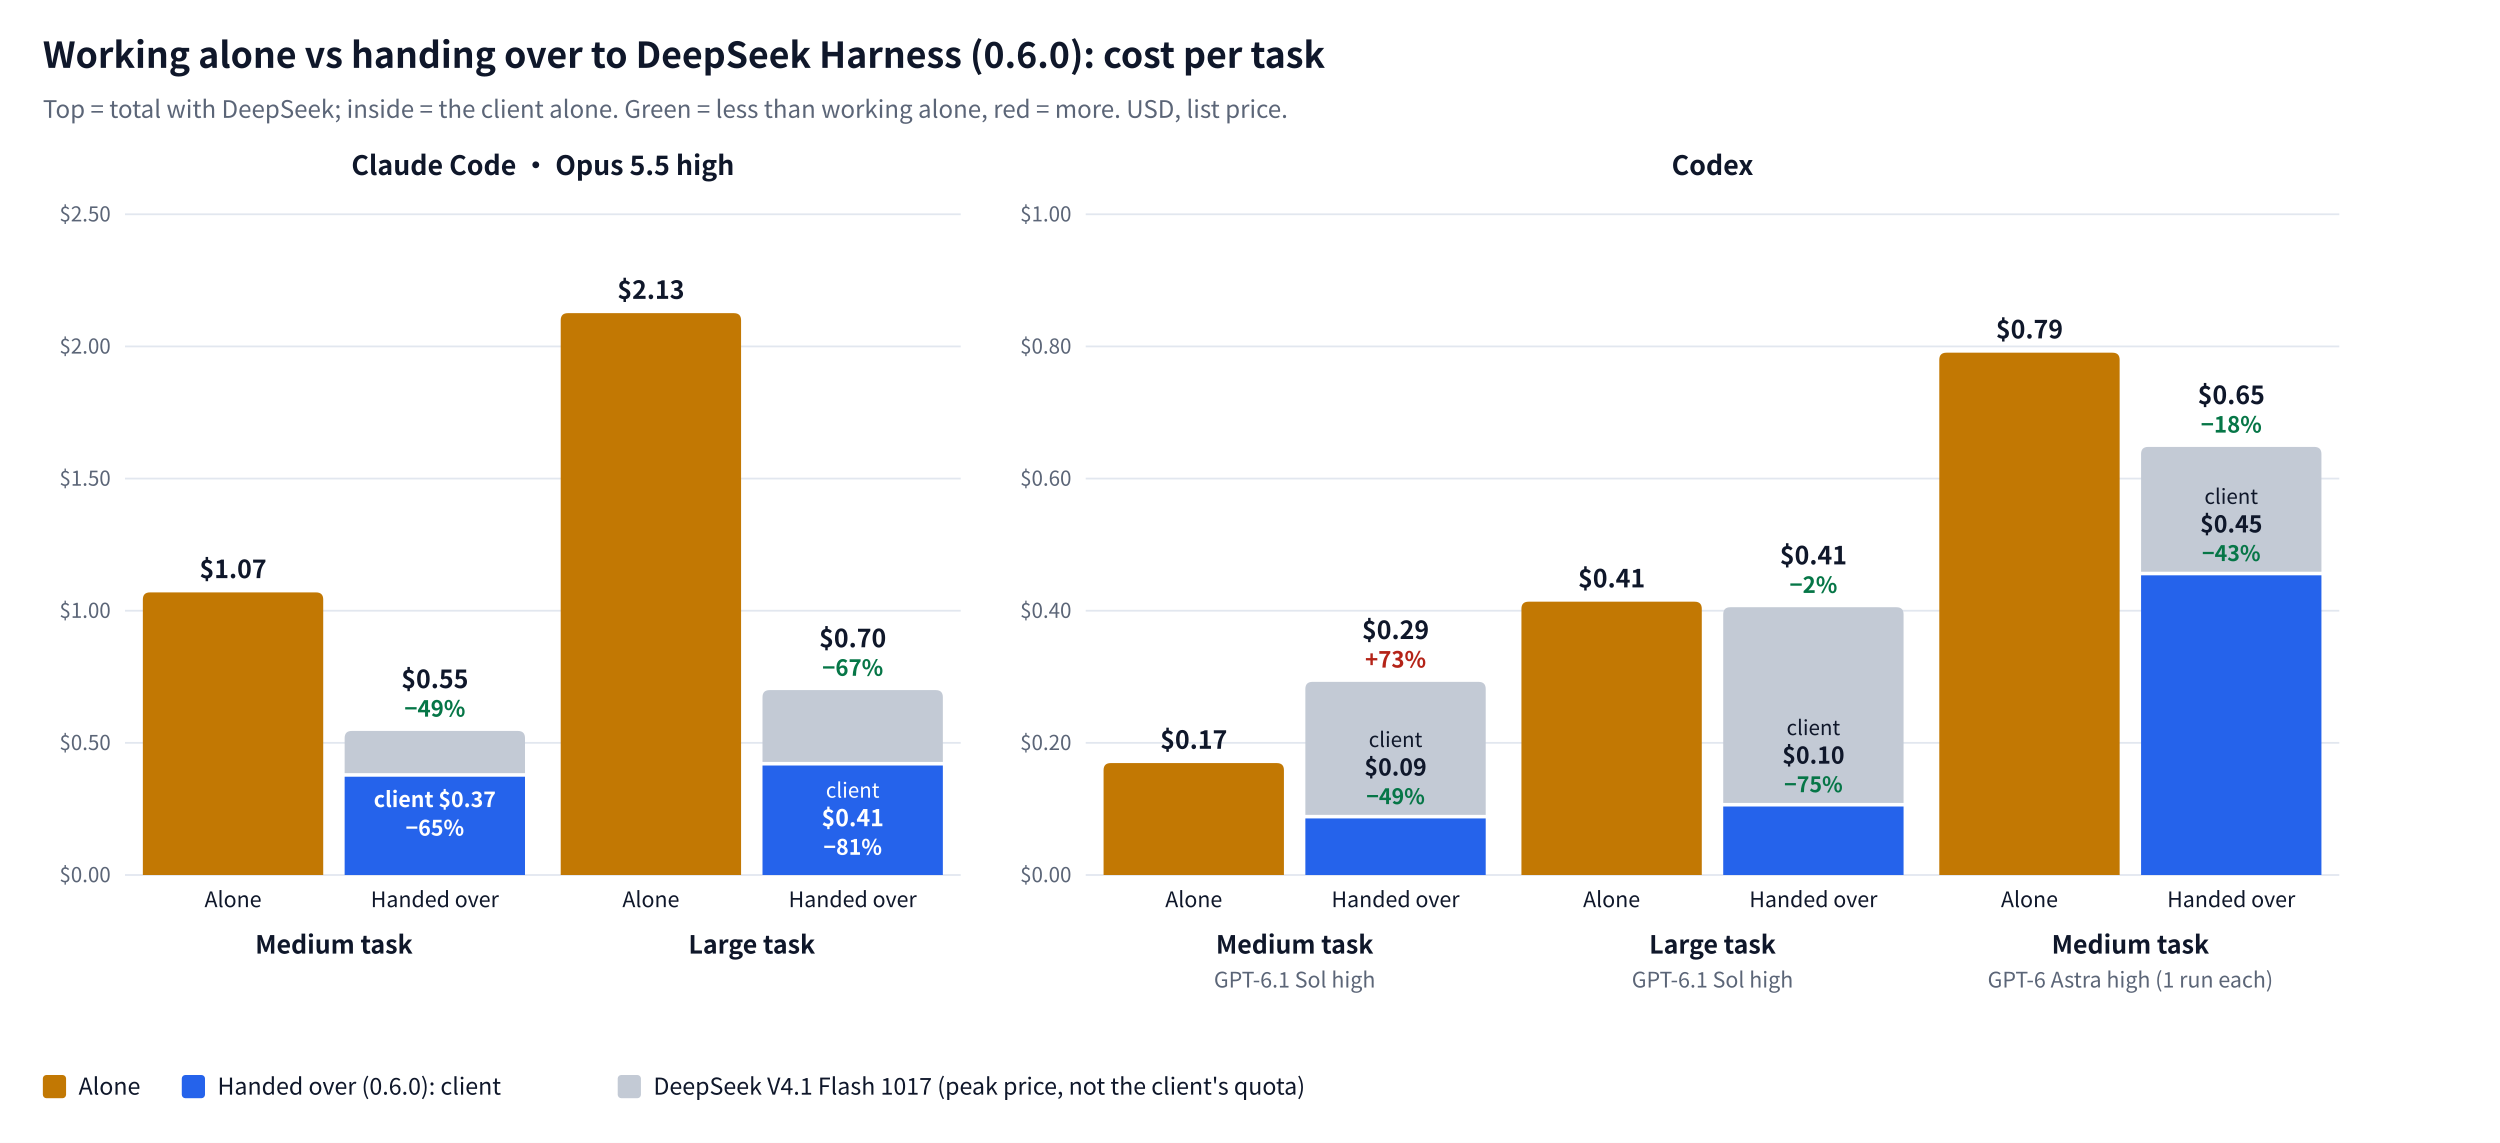
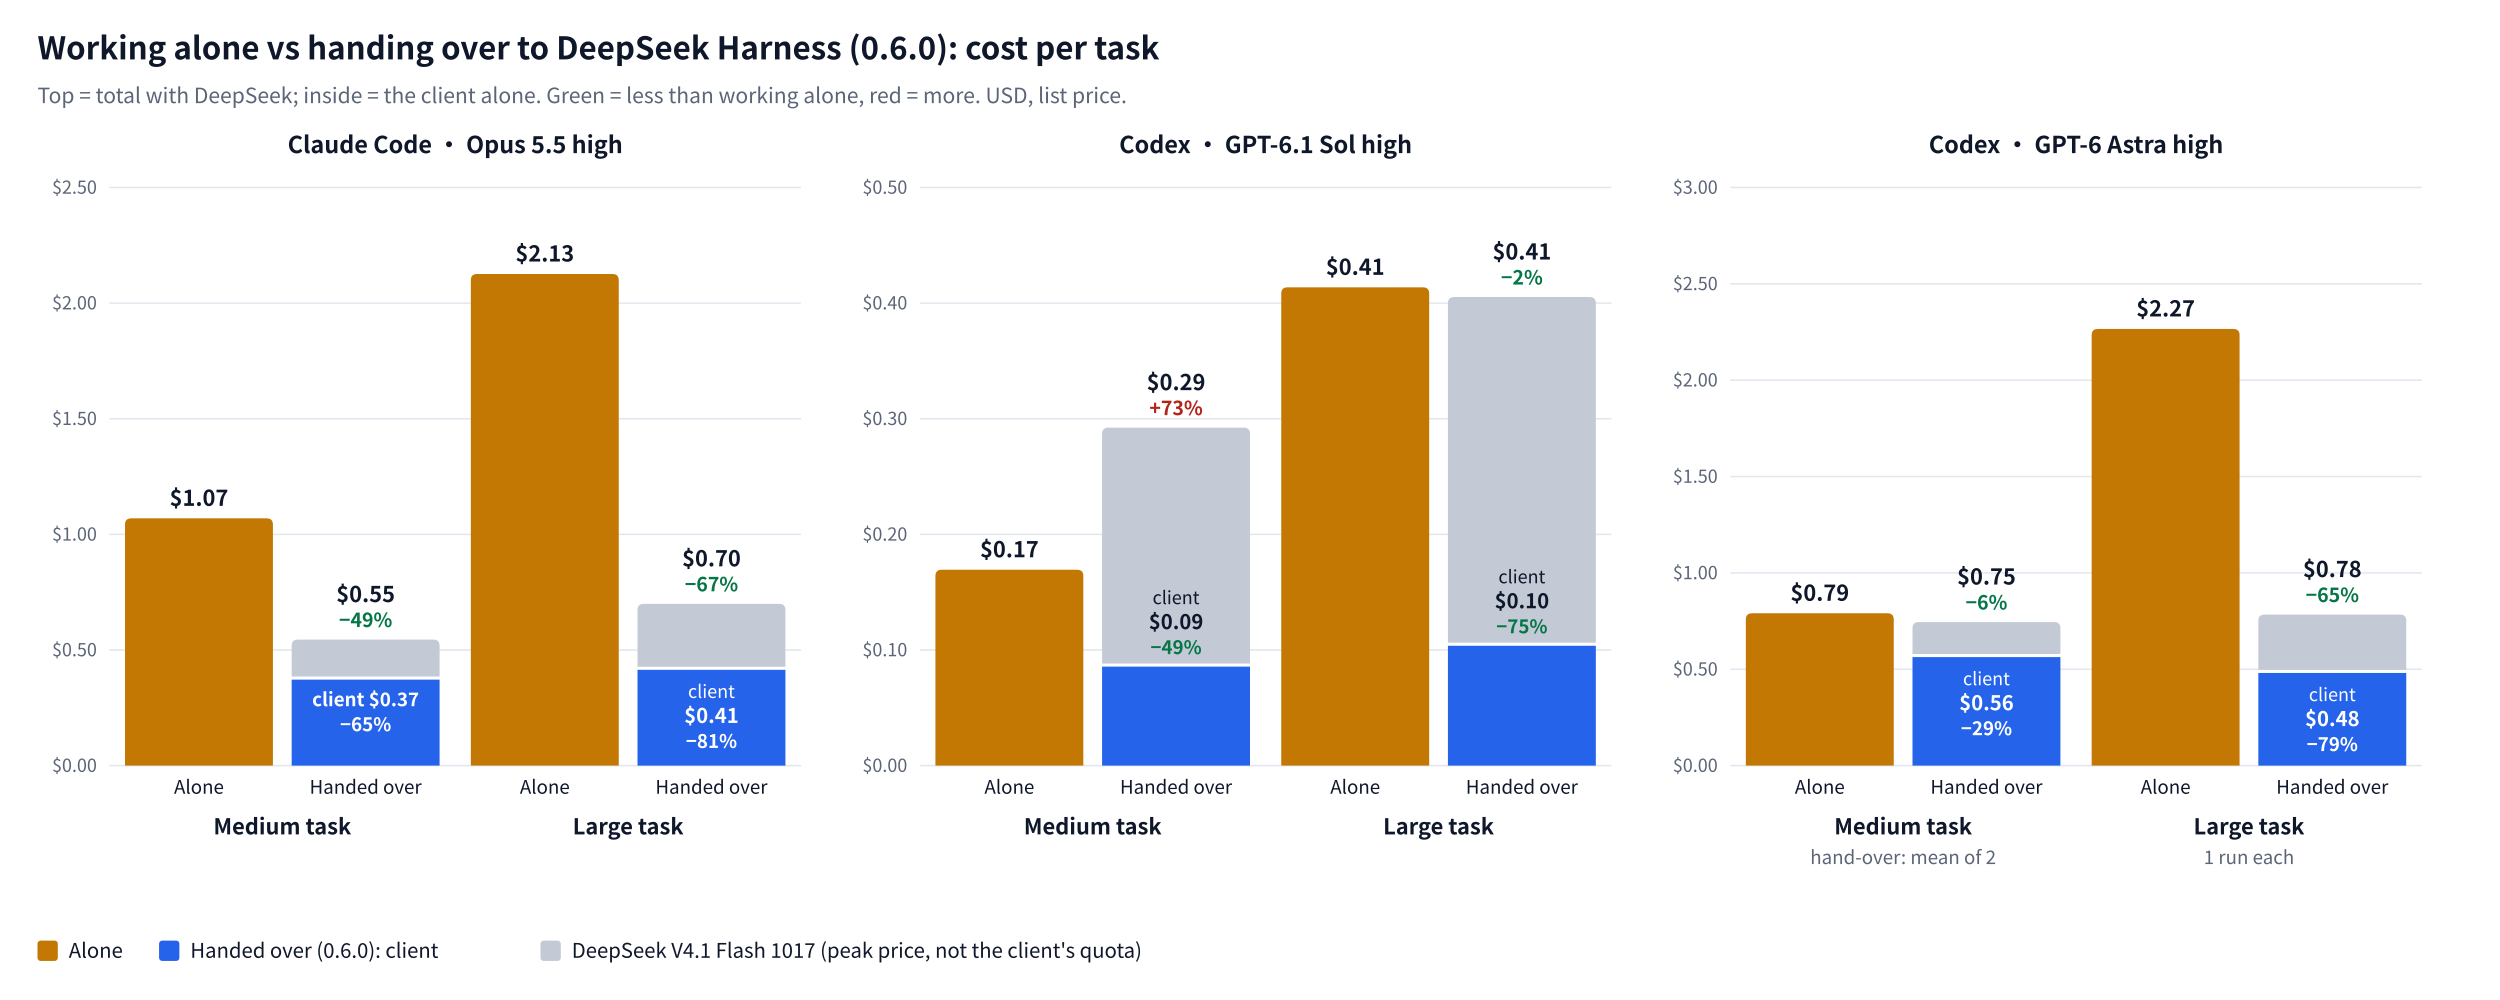
- <svg xmlns="http://www.w3.org/2000/svg" width="1400" height="640" viewBox="0 0 1400 640" font-family="-apple-system, 'Segoe UI', 'PingFang SC', 'Noto Sans CJK SC', Helvetica, Arial, sans-serif">
-   <rect width="1400" height="640" fill="#FFFFFF" />
+ <svg xmlns="http://www.w3.org/2000/svg" width="1600" height="640" viewBox="0 0 1600 640" font-family="-apple-system, 'Segoe UI', 'PingFang SC', 'Noto Sans CJK SC', Helvetica, Arial, sans-serif">
+   <rect width="1600" height="640" fill="#FFFFFF" />
  <text x="24" y="38" font-size="20" font-weight="600" fill="#0F172A">Working alone vs handing over to DeepSeek Harness (0.6.0): cost per task</text>
  <text x="24" y="66" font-size="13.5" fill="#5B6577">Top = total with DeepSeek; inside = the client alone. Green = less than working alone, red = more. USD, list price.</text>
-   <text x="304" y="98" font-size="15" font-weight="600" fill="#0F172A" text-anchor="middle">Claude Code · Opus 5.5 high</text>
-   <line x1="70" x2="538" y1="490" y2="490" stroke="#E2E7EF" />
+   <text x="291.333" y="98" font-size="15" font-weight="600" fill="#0F172A" text-anchor="middle">Claude Code · Opus 5.5 high</text>
+   <line x1="70" x2="512.667" y1="490" y2="490" stroke="#E2E7EF" />
  <text x="62" y="494" font-size="11.5" fill="#5B6577" text-anchor="end">$0.00</text>
-   <line x1="70" x2="538" y1="416" y2="416" stroke="#E2E7EF" />
+   <line x1="70" x2="512.667" y1="416" y2="416" stroke="#E2E7EF" />
  <text x="62" y="420" font-size="11.5" fill="#5B6577" text-anchor="end">$0.50</text>
-   <line x1="70" x2="538" y1="342" y2="342" stroke="#E2E7EF" />
+   <line x1="70" x2="512.667" y1="342" y2="342" stroke="#E2E7EF" />
  <text x="62" y="346" font-size="11.5" fill="#5B6577" text-anchor="end">$1.00</text>
-   <line x1="70" x2="538" y1="268" y2="268" stroke="#E2E7EF" />
+   <line x1="70" x2="512.667" y1="268" y2="268" stroke="#E2E7EF" />
  <text x="62" y="272" font-size="11.5" fill="#5B6577" text-anchor="end">$1.50</text>
-   <line x1="70" x2="538" y1="194" y2="194" stroke="#E2E7EF" />
+   <line x1="70" x2="512.667" y1="194" y2="194" stroke="#E2E7EF" />
  <text x="62" y="198" font-size="11.5" fill="#5B6577" text-anchor="end">$2.00</text>
-   <line x1="70" x2="538" y1="120" y2="120" stroke="#E2E7EF" />
+   <line x1="70" x2="512.667" y1="120" y2="120" stroke="#E2E7EF" />
  <text x="62" y="124" font-size="11.5" fill="#5B6577" text-anchor="end">$2.50</text>
-   <path d="M80,490 V335.744 Q80,331.744 84,331.744 H177 Q181,331.744 181,335.744 V490 Z" fill="#C27803" />
-   <text x="130.5" y="323.744" font-size="14" font-weight="600" fill="#0F172A" text-anchor="middle">$1.07</text>
-   <rect x="193" y="434.964" width="101" height="55.036" fill="#2563EB" />
-   <path d="M193,432.964 V413.328 Q193,409.328 197,409.328 H290 Q294,409.328 294,413.328 V432.964 Z" fill="#C3CAD5" />
-   <text x="243.5" y="385.328" font-size="14" font-weight="600" fill="#0F172A" text-anchor="middle">$0.55</text>
-   <text x="243.5" y="401.328" font-size="12.5" font-weight="600" fill="#067647" text-anchor="middle">−49%</text>
-   <text x="243.5" y="451.964" font-size="12" font-weight="600" fill="#FFFFFF" text-anchor="middle">client $0.37</text>
-   <text x="243.5" y="467.964" font-size="12" font-weight="700" fill="#FFFFFF" text-anchor="middle">−65%</text>
-   <text x="130.5" y="508" font-size="12" fill="#0F172A" text-anchor="middle">Alone</text>
-   <text x="243.5" y="508" font-size="12" fill="#0F172A" text-anchor="middle">Handed over</text>
-   <text x="187" y="534" font-size="14" font-weight="600" fill="#0F172A" text-anchor="middle">Medium task</text>
-   <path d="M314,490 V179.367 Q314,175.367 318,175.367 H411 Q415,175.367 415,179.367 V490 Z" fill="#C27803" />
-   <text x="364.5" y="167.367" font-size="14" font-weight="600" fill="#0F172A" text-anchor="middle">$2.13</text>
-   <rect x="427" y="428.689" width="101" height="61.311" fill="#2563EB" />
-   <path d="M427,426.689 V390.454 Q427,386.454 431,386.454 H524 Q528,386.454 528,390.454 V426.689 Z" fill="#C3CAD5" />
-   <text x="477.5" y="362.454" font-size="14" font-weight="600" fill="#0F172A" text-anchor="middle">$0.70</text>
-   <text x="477.5" y="378.454" font-size="12.5" font-weight="600" fill="#067647" text-anchor="middle">−67%</text>
-   <text x="477.5" y="446.689" font-size="11.5" fill="#FFFFFF" text-anchor="middle">client</text>
-   <text x="477.5" y="462.689" font-size="13" font-weight="600" fill="#FFFFFF" text-anchor="middle">$0.41</text>
-   <text x="477.5" y="478.689" font-size="12" font-weight="700" fill="#FFFFFF" text-anchor="middle">−81%</text>
-   <text x="364.5" y="508" font-size="12" fill="#0F172A" text-anchor="middle">Alone</text>
-   <text x="477.5" y="508" font-size="12" fill="#0F172A" text-anchor="middle">Handed over</text>
-   <text x="421" y="534" font-size="14" font-weight="600" fill="#0F172A" text-anchor="middle">Large task</text>
-   <text x="959" y="98" font-size="15" font-weight="600" fill="#0F172A" text-anchor="middle">Codex</text>
-   <line x1="608" x2="1310" y1="490" y2="490" stroke="#E2E7EF" />
-   <text x="600" y="494" font-size="11.5" fill="#5B6577" text-anchor="end">$0.00</text>
-   <line x1="608" x2="1310" y1="416" y2="416" stroke="#E2E7EF" />
-   <text x="600" y="420" font-size="11.5" fill="#5B6577" text-anchor="end">$0.20</text>
-   <line x1="608" x2="1310" y1="342" y2="342" stroke="#E2E7EF" />
-   <text x="600" y="346" font-size="11.5" fill="#5B6577" text-anchor="end">$0.40</text>
-   <line x1="608" x2="1310" y1="268" y2="268" stroke="#E2E7EF" />
-   <text x="600" y="272" font-size="11.5" fill="#5B6577" text-anchor="end">$0.60</text>
-   <line x1="608" x2="1310" y1="194" y2="194" stroke="#E2E7EF" />
-   <text x="600" y="198" font-size="11.5" fill="#5B6577" text-anchor="end">$0.80</text>
-   <line x1="608" x2="1310" y1="120" y2="120" stroke="#E2E7EF" />
-   <text x="600" y="124" font-size="11.5" fill="#5B6577" text-anchor="end">$1.00</text>
-   <path d="M618,490 V431.323 Q618,427.323 622,427.323 H715 Q719,427.323 719,431.323 V490 Z" fill="#C27803" />
-   <text x="668.5" y="419.323" font-size="14" font-weight="600" fill="#0F172A" text-anchor="middle">$0.17</text>
-   <rect x="731" y="458.32" width="101" height="31.68" fill="#2563EB" />
-   <path d="M731,456.32 V385.846 Q731,381.846 735,381.846 H828 Q832,381.846 832,385.846 V456.32 Z" fill="#C3CAD5" />
-   <text x="781.5" y="357.846" font-size="14" font-weight="600" fill="#0F172A" text-anchor="middle">$0.29</text>
-   <text x="781.5" y="373.846" font-size="12.5" font-weight="600" fill="#B42318" text-anchor="middle">+73%</text>
-   <text x="781.5" y="418.32" font-size="11.5" fill="#0F172A" text-anchor="middle">client</text>
-   <text x="781.5" y="434.32" font-size="13" font-weight="600" fill="#0F172A" text-anchor="middle">$0.09</text>
-   <text x="781.5" y="450.32" font-size="12" font-weight="700" fill="#067647" text-anchor="middle">−49%</text>
-   <text x="668.5" y="508" font-size="12" fill="#0F172A" text-anchor="middle">Alone</text>
-   <text x="781.5" y="508" font-size="12" fill="#0F172A" text-anchor="middle">Handed over</text>
-   <text x="725" y="534" font-size="14" font-weight="600" fill="#0F172A" text-anchor="middle">Medium task</text>
-   <text x="725" y="553" font-size="12" fill="#5B6577" text-anchor="middle">GPT-6.1 Sol high</text>
-   <path d="M852,490 V340.95 Q852,336.95 856,336.95 H949 Q953,336.95 953,340.95 V490 Z" fill="#C27803" />
-   <text x="902.5" y="328.95" font-size="14" font-weight="600" fill="#0F172A" text-anchor="middle">$0.41</text>
-   <rect x="965" y="451.647" width="101" height="38.353" fill="#2563EB" />
-   <path d="M965,449.647 V344.048 Q965,340.048 969,340.048 H1062 Q1066,340.048 1066,344.048 V449.647 Z" fill="#C3CAD5" />
-   <text x="1015.5" y="316.048" font-size="14" font-weight="600" fill="#0F172A" text-anchor="middle">$0.41</text>
-   <text x="1015.5" y="332.048" font-size="12.5" font-weight="600" fill="#067647" text-anchor="middle">−2%</text>
-   <text x="1015.5" y="411.647" font-size="11.5" fill="#0F172A" text-anchor="middle">client</text>
-   <text x="1015.5" y="427.647" font-size="13" font-weight="600" fill="#0F172A" text-anchor="middle">$0.10</text>
-   <text x="1015.5" y="443.647" font-size="12" font-weight="700" fill="#067647" text-anchor="middle">−75%</text>
-   <text x="902.5" y="508" font-size="12" fill="#0F172A" text-anchor="middle">Alone</text>
-   <text x="1015.5" y="508" font-size="12" fill="#0F172A" text-anchor="middle">Handed over</text>
-   <text x="959" y="534" font-size="14" font-weight="600" fill="#0F172A" text-anchor="middle">Large task</text>
-   <text x="959" y="553" font-size="12" fill="#5B6577" text-anchor="middle">GPT-6.1 Sol high</text>
-   <path d="M1086,490 V201.511 Q1086,197.511 1090,197.511 H1183 Q1187,197.511 1187,201.511 V490 Z" fill="#C27803" />
-   <text x="1136.5" y="189.511" font-size="14" font-weight="600" fill="#0F172A" text-anchor="middle">$0.79</text>
-   <rect x="1199" y="322.178" width="101" height="167.822" fill="#2563EB" />
-   <path d="M1199,320.178 V254.271 Q1199,250.271 1203,250.271 H1296 Q1300,250.271 1300,254.271 V320.178 Z" fill="#C3CAD5" />
-   <text x="1249.5" y="226.271" font-size="14" font-weight="600" fill="#0F172A" text-anchor="middle">$0.65</text>
-   <text x="1249.5" y="242.271" font-size="12.5" font-weight="600" fill="#067647" text-anchor="middle">−18%</text>
-   <text x="1249.5" y="282.178" font-size="11.5" fill="#0F172A" text-anchor="middle">client</text>
-   <text x="1249.5" y="298.178" font-size="13" font-weight="600" fill="#0F172A" text-anchor="middle">$0.45</text>
-   <text x="1249.5" y="314.178" font-size="12" font-weight="700" fill="#067647" text-anchor="middle">−43%</text>
-   <text x="1136.5" y="508" font-size="12" fill="#0F172A" text-anchor="middle">Alone</text>
-   <text x="1249.5" y="508" font-size="12" fill="#0F172A" text-anchor="middle">Handed over</text>
-   <text x="1193" y="534" font-size="14" font-weight="600" fill="#0F172A" text-anchor="middle">Medium task</text>
-   <text x="1193" y="553" font-size="12" fill="#5B6577" text-anchor="middle">GPT-6 Astra high (1 run each)</text>
+   <path d="M80,490 V335.744 Q80,331.744 84,331.744 H170.667 Q174.667,331.744 174.667,335.744 V490 Z" fill="#C27803" />
+   <text x="127.333" y="323.744" font-size="14" font-weight="600" fill="#0F172A" text-anchor="middle">$1.07</text>
+   <rect x="186.667" y="434.964" width="94.667" height="55.036" fill="#2563EB" />
+   <path d="M186.667,432.964 V413.328 Q186.667,409.328 190.667,409.328 H277.333 Q281.333,409.328 281.333,413.328 V432.964 Z" fill="#C3CAD5" />
+   <text x="234" y="385.328" font-size="14" font-weight="600" fill="#0F172A" text-anchor="middle">$0.55</text>
+   <text x="234" y="401.328" font-size="12.5" font-weight="600" fill="#067647" text-anchor="middle">−49%</text>
+   <text x="234" y="451.964" font-size="12" font-weight="600" fill="#FFFFFF" text-anchor="middle">client $0.37</text>
+   <text x="234" y="467.964" font-size="12" font-weight="700" fill="#FFFFFF" text-anchor="middle">−65%</text>
+   <text x="127.333" y="508" font-size="12" fill="#0F172A" text-anchor="middle">Alone</text>
+   <text x="234" y="508" font-size="12" fill="#0F172A" text-anchor="middle">Handed over</text>
+   <text x="180.667" y="534" font-size="14" font-weight="600" fill="#0F172A" text-anchor="middle">Medium task</text>
+   <path d="M301.333,490 V179.367 Q301.333,175.367 305.333,175.367 H392 Q396,175.367 396,179.367 V490 Z" fill="#C27803" />
+   <text x="348.667" y="167.367" font-size="14" font-weight="600" fill="#0F172A" text-anchor="middle">$2.13</text>
+   <rect x="408" y="428.689" width="94.667" height="61.311" fill="#2563EB" />
+   <path d="M408,426.689 V390.454 Q408,386.454 412,386.454 H498.667 Q502.667,386.454 502.667,390.454 V426.689 Z" fill="#C3CAD5" />
+   <text x="455.333" y="362.454" font-size="14" font-weight="600" fill="#0F172A" text-anchor="middle">$0.70</text>
+   <text x="455.333" y="378.454" font-size="12.5" font-weight="600" fill="#067647" text-anchor="middle">−67%</text>
+   <text x="455.333" y="446.689" font-size="11.5" fill="#FFFFFF" text-anchor="middle">client</text>
+   <text x="455.333" y="462.689" font-size="13" font-weight="600" fill="#FFFFFF" text-anchor="middle">$0.41</text>
+   <text x="455.333" y="478.689" font-size="12" font-weight="700" fill="#FFFFFF" text-anchor="middle">−81%</text>
+   <text x="348.667" y="508" font-size="12" fill="#0F172A" text-anchor="middle">Alone</text>
+   <text x="455.333" y="508" font-size="12" fill="#0F172A" text-anchor="middle">Handed over</text>
+   <text x="402" y="534" font-size="14" font-weight="600" fill="#0F172A" text-anchor="middle">Large task</text>
+   <text x="810" y="98" font-size="15" font-weight="600" fill="#0F172A" text-anchor="middle">Codex · GPT-6.1 Sol high</text>
+   <line x1="588.667" x2="1031.333" y1="490" y2="490" stroke="#E2E7EF" />
+   <text x="580.667" y="494" font-size="11.5" fill="#5B6577" text-anchor="end">$0.00</text>
+   <line x1="588.667" x2="1031.333" y1="416" y2="416" stroke="#E2E7EF" />
+   <text x="580.667" y="420" font-size="11.5" fill="#5B6577" text-anchor="end">$0.10</text>
+   <line x1="588.667" x2="1031.333" y1="342" y2="342" stroke="#E2E7EF" />
+   <text x="580.667" y="346" font-size="11.5" fill="#5B6577" text-anchor="end">$0.20</text>
+   <line x1="588.667" x2="1031.333" y1="268" y2="268" stroke="#E2E7EF" />
+   <text x="580.667" y="272" font-size="11.5" fill="#5B6577" text-anchor="end">$0.30</text>
+   <line x1="588.667" x2="1031.333" y1="194" y2="194" stroke="#E2E7EF" />
+   <text x="580.667" y="198" font-size="11.5" fill="#5B6577" text-anchor="end">$0.40</text>
+   <line x1="588.667" x2="1031.333" y1="120" y2="120" stroke="#E2E7EF" />
+   <text x="580.667" y="124" font-size="11.5" fill="#5B6577" text-anchor="end">$0.50</text>
+   <path d="M598.667,490 V368.647 Q598.667,364.647 602.667,364.647 H689.333 Q693.333,364.647 693.333,368.647 V490 Z" fill="#C27803" />
+   <text x="646" y="356.647" font-size="14" font-weight="600" fill="#0F172A" text-anchor="middle">$0.17</text>
+   <rect x="705.333" y="426.64" width="94.667" height="63.36" fill="#2563EB" />
+   <path d="M705.333,424.64 V277.692 Q705.333,273.692 709.333,273.692 H796 Q800,273.692 800,277.692 V424.64 Z" fill="#C3CAD5" />
+   <text x="752.667" y="249.692" font-size="14" font-weight="600" fill="#0F172A" text-anchor="middle">$0.29</text>
+   <text x="752.667" y="265.692" font-size="12.5" font-weight="600" fill="#B42318" text-anchor="middle">+73%</text>
+   <text x="752.667" y="386.64" font-size="11.5" fill="#0F172A" text-anchor="middle">client</text>
+   <text x="752.667" y="402.64" font-size="13" font-weight="600" fill="#0F172A" text-anchor="middle">$0.09</text>
+   <text x="752.667" y="418.64" font-size="12" font-weight="700" fill="#067647" text-anchor="middle">−49%</text>
+   <text x="646" y="508" font-size="12" fill="#0F172A" text-anchor="middle">Alone</text>
+   <text x="752.667" y="508" font-size="12" fill="#0F172A" text-anchor="middle">Handed over</text>
+   <text x="699.333" y="534" font-size="14" font-weight="600" fill="#0F172A" text-anchor="middle">Medium task</text>
+   <path d="M820,490 V187.899 Q820,183.899 824,183.899 H910.667 Q914.667,183.899 914.667,187.899 V490 Z" fill="#C27803" />
+   <text x="867.333" y="175.899" font-size="14" font-weight="600" fill="#0F172A" text-anchor="middle">$0.41</text>
+   <rect x="926.667" y="413.294" width="94.667" height="76.706" fill="#2563EB" />
+   <path d="M926.667,411.294 V194.097 Q926.667,190.097 930.667,190.097 H1017.333 Q1021.333,190.097 1021.333,194.097 V411.294 Z" fill="#C3CAD5" />
+   <text x="974" y="166.097" font-size="14" font-weight="600" fill="#0F172A" text-anchor="middle">$0.41</text>
+   <text x="974" y="182.097" font-size="12.5" font-weight="600" fill="#067647" text-anchor="middle">−2%</text>
+   <text x="974" y="373.294" font-size="11.5" fill="#0F172A" text-anchor="middle">client</text>
+   <text x="974" y="389.294" font-size="13" font-weight="600" fill="#0F172A" text-anchor="middle">$0.10</text>
+   <text x="974" y="405.294" font-size="12" font-weight="700" fill="#067647" text-anchor="middle">−75%</text>
+   <text x="867.333" y="508" font-size="12" fill="#0F172A" text-anchor="middle">Alone</text>
+   <text x="974" y="508" font-size="12" fill="#0F172A" text-anchor="middle">Handed over</text>
+   <text x="920.667" y="534" font-size="14" font-weight="600" fill="#0F172A" text-anchor="middle">Large task</text>
+   <text x="1328.667" y="98" font-size="15" font-weight="600" fill="#0F172A" text-anchor="middle">Codex · GPT-6 Astra high</text>
+   <line x1="1107.333" x2="1550" y1="490" y2="490" stroke="#E2E7EF" />
+   <text x="1099.333" y="494" font-size="11.5" fill="#5B6577" text-anchor="end">$0.00</text>
+   <line x1="1107.333" x2="1550" y1="428.333" y2="428.333" stroke="#E2E7EF" />
+   <text x="1099.333" y="432.333" font-size="11.5" fill="#5B6577" text-anchor="end">$0.50</text>
+   <line x1="1107.333" x2="1550" y1="366.667" y2="366.667" stroke="#E2E7EF" />
+   <text x="1099.333" y="370.667" font-size="11.5" fill="#5B6577" text-anchor="end">$1.00</text>
+   <line x1="1107.333" x2="1550" y1="305" y2="305" stroke="#E2E7EF" />
+   <text x="1099.333" y="309" font-size="11.5" fill="#5B6577" text-anchor="end">$1.50</text>
+   <line x1="1107.333" x2="1550" y1="243.333" y2="243.333" stroke="#E2E7EF" />
+   <text x="1099.333" y="247.333" font-size="11.5" fill="#5B6577" text-anchor="end">$2.00</text>
+   <line x1="1107.333" x2="1550" y1="181.667" y2="181.667" stroke="#E2E7EF" />
+   <text x="1099.333" y="185.667" font-size="11.5" fill="#5B6577" text-anchor="end">$2.50</text>
+   <line x1="1107.333" x2="1550" y1="120" y2="120" stroke="#E2E7EF" />
+   <text x="1099.333" y="124" font-size="11.5" fill="#5B6577" text-anchor="end">$3.00</text>
+   <path d="M1117.333,490 V396.504 Q1117.333,392.504 1121.333,392.504 H1208 Q1212,392.504 1212,396.504 V490 Z" fill="#C27803" />
+   <text x="1164.667" y="384.504" font-size="14" font-weight="600" fill="#0F172A" text-anchor="middle">$0.79</text>
+   <rect x="1224" y="420.546" width="94.667" height="69.454" fill="#2563EB" />
+   <path d="M1224,418.546 V402.102 Q1224,398.102 1228,398.102 H1314.667 Q1318.667,398.102 1318.667,402.102 V418.546 Z" fill="#C3CAD5" />
+   <text x="1271.333" y="374.102" font-size="14" font-weight="600" fill="#0F172A" text-anchor="middle">$0.75</text>
+   <text x="1271.333" y="390.102" font-size="12.5" font-weight="600" fill="#067647" text-anchor="middle">−6%</text>
+   <text x="1271.333" y="438.546" font-size="11.5" fill="#FFFFFF" text-anchor="middle">client</text>
+   <text x="1271.333" y="454.546" font-size="13" font-weight="600" fill="#FFFFFF" text-anchor="middle">$0.56</text>
+   <text x="1271.333" y="470.546" font-size="12" font-weight="700" fill="#FFFFFF" text-anchor="middle">−29%</text>
+   <text x="1164.667" y="508" font-size="12" fill="#0F172A" text-anchor="middle">Alone</text>
+   <text x="1271.333" y="508" font-size="12" fill="#0F172A" text-anchor="middle">Handed over</text>
+   <text x="1218" y="534" font-size="14" font-weight="600" fill="#0F172A" text-anchor="middle">Medium task</text>
+   <text x="1218" y="553" font-size="12" fill="#5B6577" text-anchor="middle">hand-over: mean of 2</text>
+   <path d="M1338.667,490 V214.53 Q1338.667,210.53 1342.667,210.53 H1429.333 Q1433.333,210.53 1433.333,214.53 V490 Z" fill="#C27803" />
+   <text x="1386" y="202.53" font-size="14" font-weight="600" fill="#0F172A" text-anchor="middle">$2.27</text>
+   <rect x="1445.333" y="430.695" width="94.667" height="59.305" fill="#2563EB" />
+   <path d="M1445.333,428.695 V397.325 Q1445.333,393.325 1449.333,393.325 H1536 Q1540,393.325 1540,397.325 V428.695 Z" fill="#C3CAD5" />
+   <text x="1492.667" y="369.325" font-size="14" font-weight="600" fill="#0F172A" text-anchor="middle">$0.78</text>
+   <text x="1492.667" y="385.325" font-size="12.5" font-weight="600" fill="#067647" text-anchor="middle">−65%</text>
+   <text x="1492.667" y="448.695" font-size="11.5" fill="#FFFFFF" text-anchor="middle">client</text>
+   <text x="1492.667" y="464.695" font-size="13" font-weight="600" fill="#FFFFFF" text-anchor="middle">$0.48</text>
+   <text x="1492.667" y="480.695" font-size="12" font-weight="700" fill="#FFFFFF" text-anchor="middle">−79%</text>
+   <text x="1386" y="508" font-size="12" fill="#0F172A" text-anchor="middle">Alone</text>
+   <text x="1492.667" y="508" font-size="12" fill="#0F172A" text-anchor="middle">Handed over</text>
+   <text x="1439.333" y="534" font-size="14" font-weight="600" fill="#0F172A" text-anchor="middle">Large task</text>
+   <text x="1439.333" y="553" font-size="12" fill="#5B6577" text-anchor="middle">1 run each</text>
  <rect x="24" y="602" width="13" height="13" rx="2" fill="#C27803" />
  <text x="44" y="613" font-size="13" fill="#0F172A">Alone</text>
  <rect x="101.8" y="602" width="13" height="13" rx="2" fill="#2563EB" />
  <text x="121.8" y="613" font-size="13" fill="#0F172A">Handed over (0.6.0): client</text>
  <rect x="345.92" y="602" width="13" height="13" rx="2" fill="#C3CAD5" />
  <text x="365.92" y="613" font-size="13" fill="#0F172A">DeepSeek V4.1 Flash 1017 (peak price, not the client's quota)</text>
</svg>
